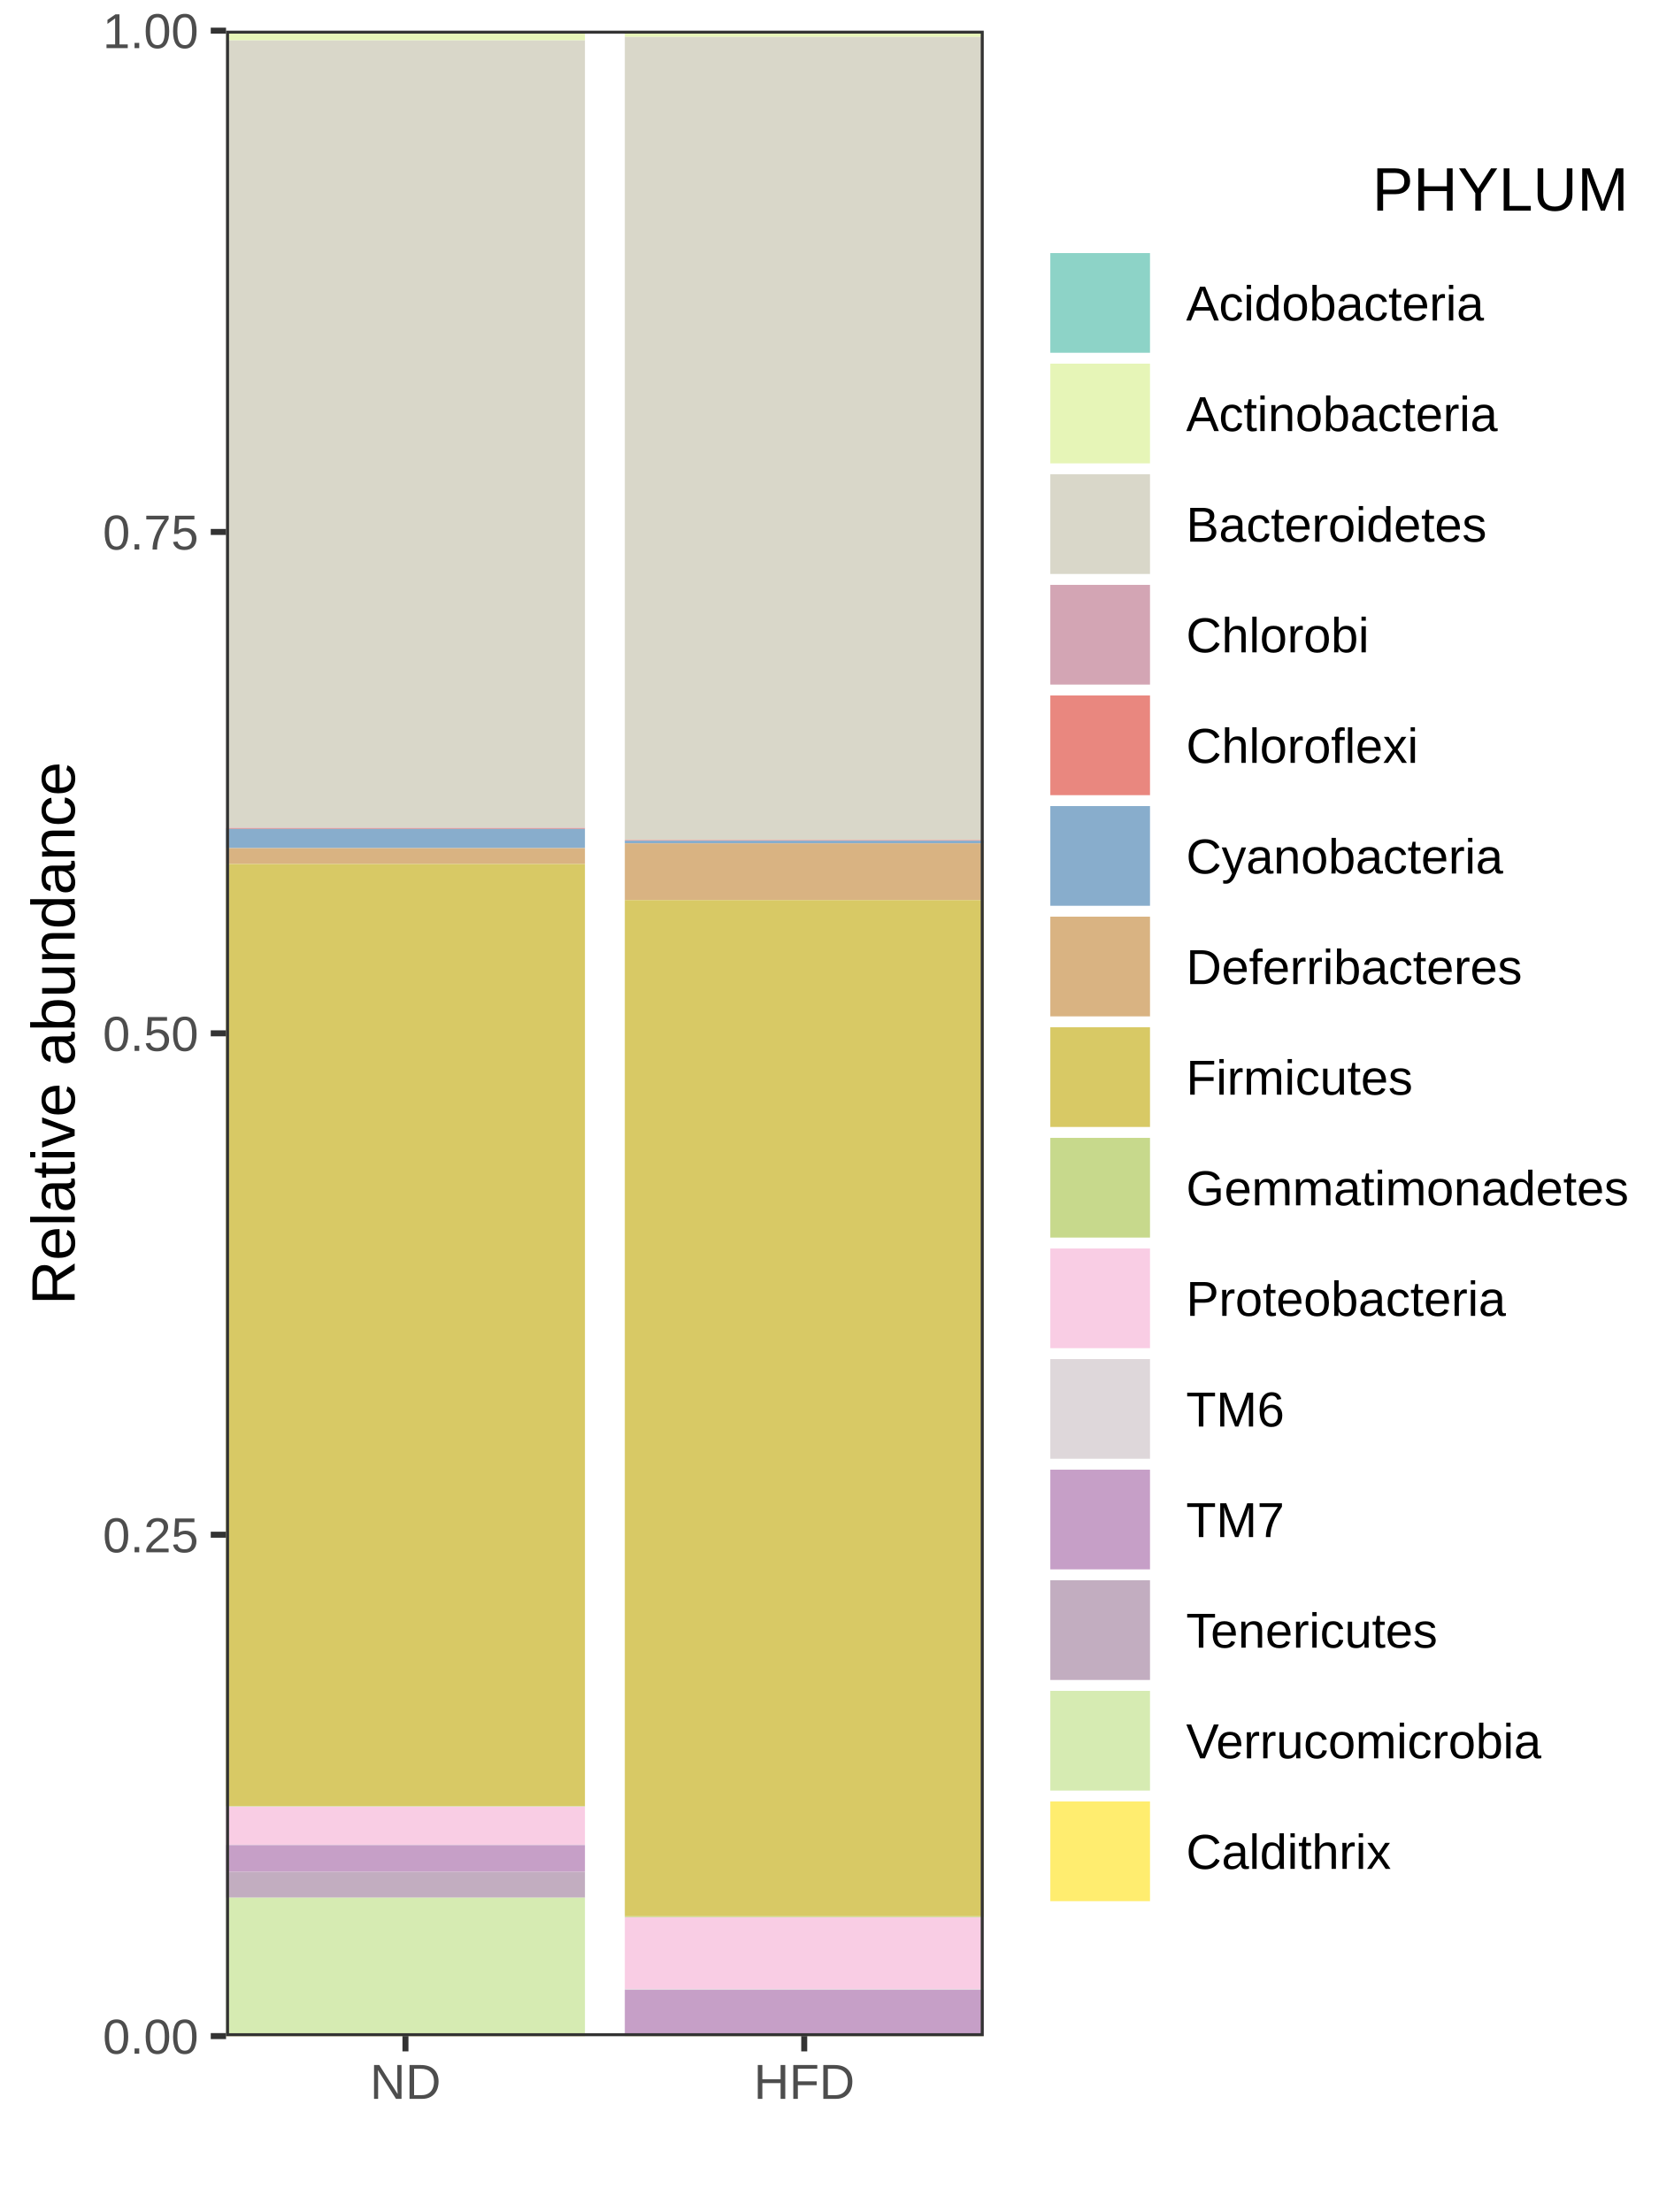
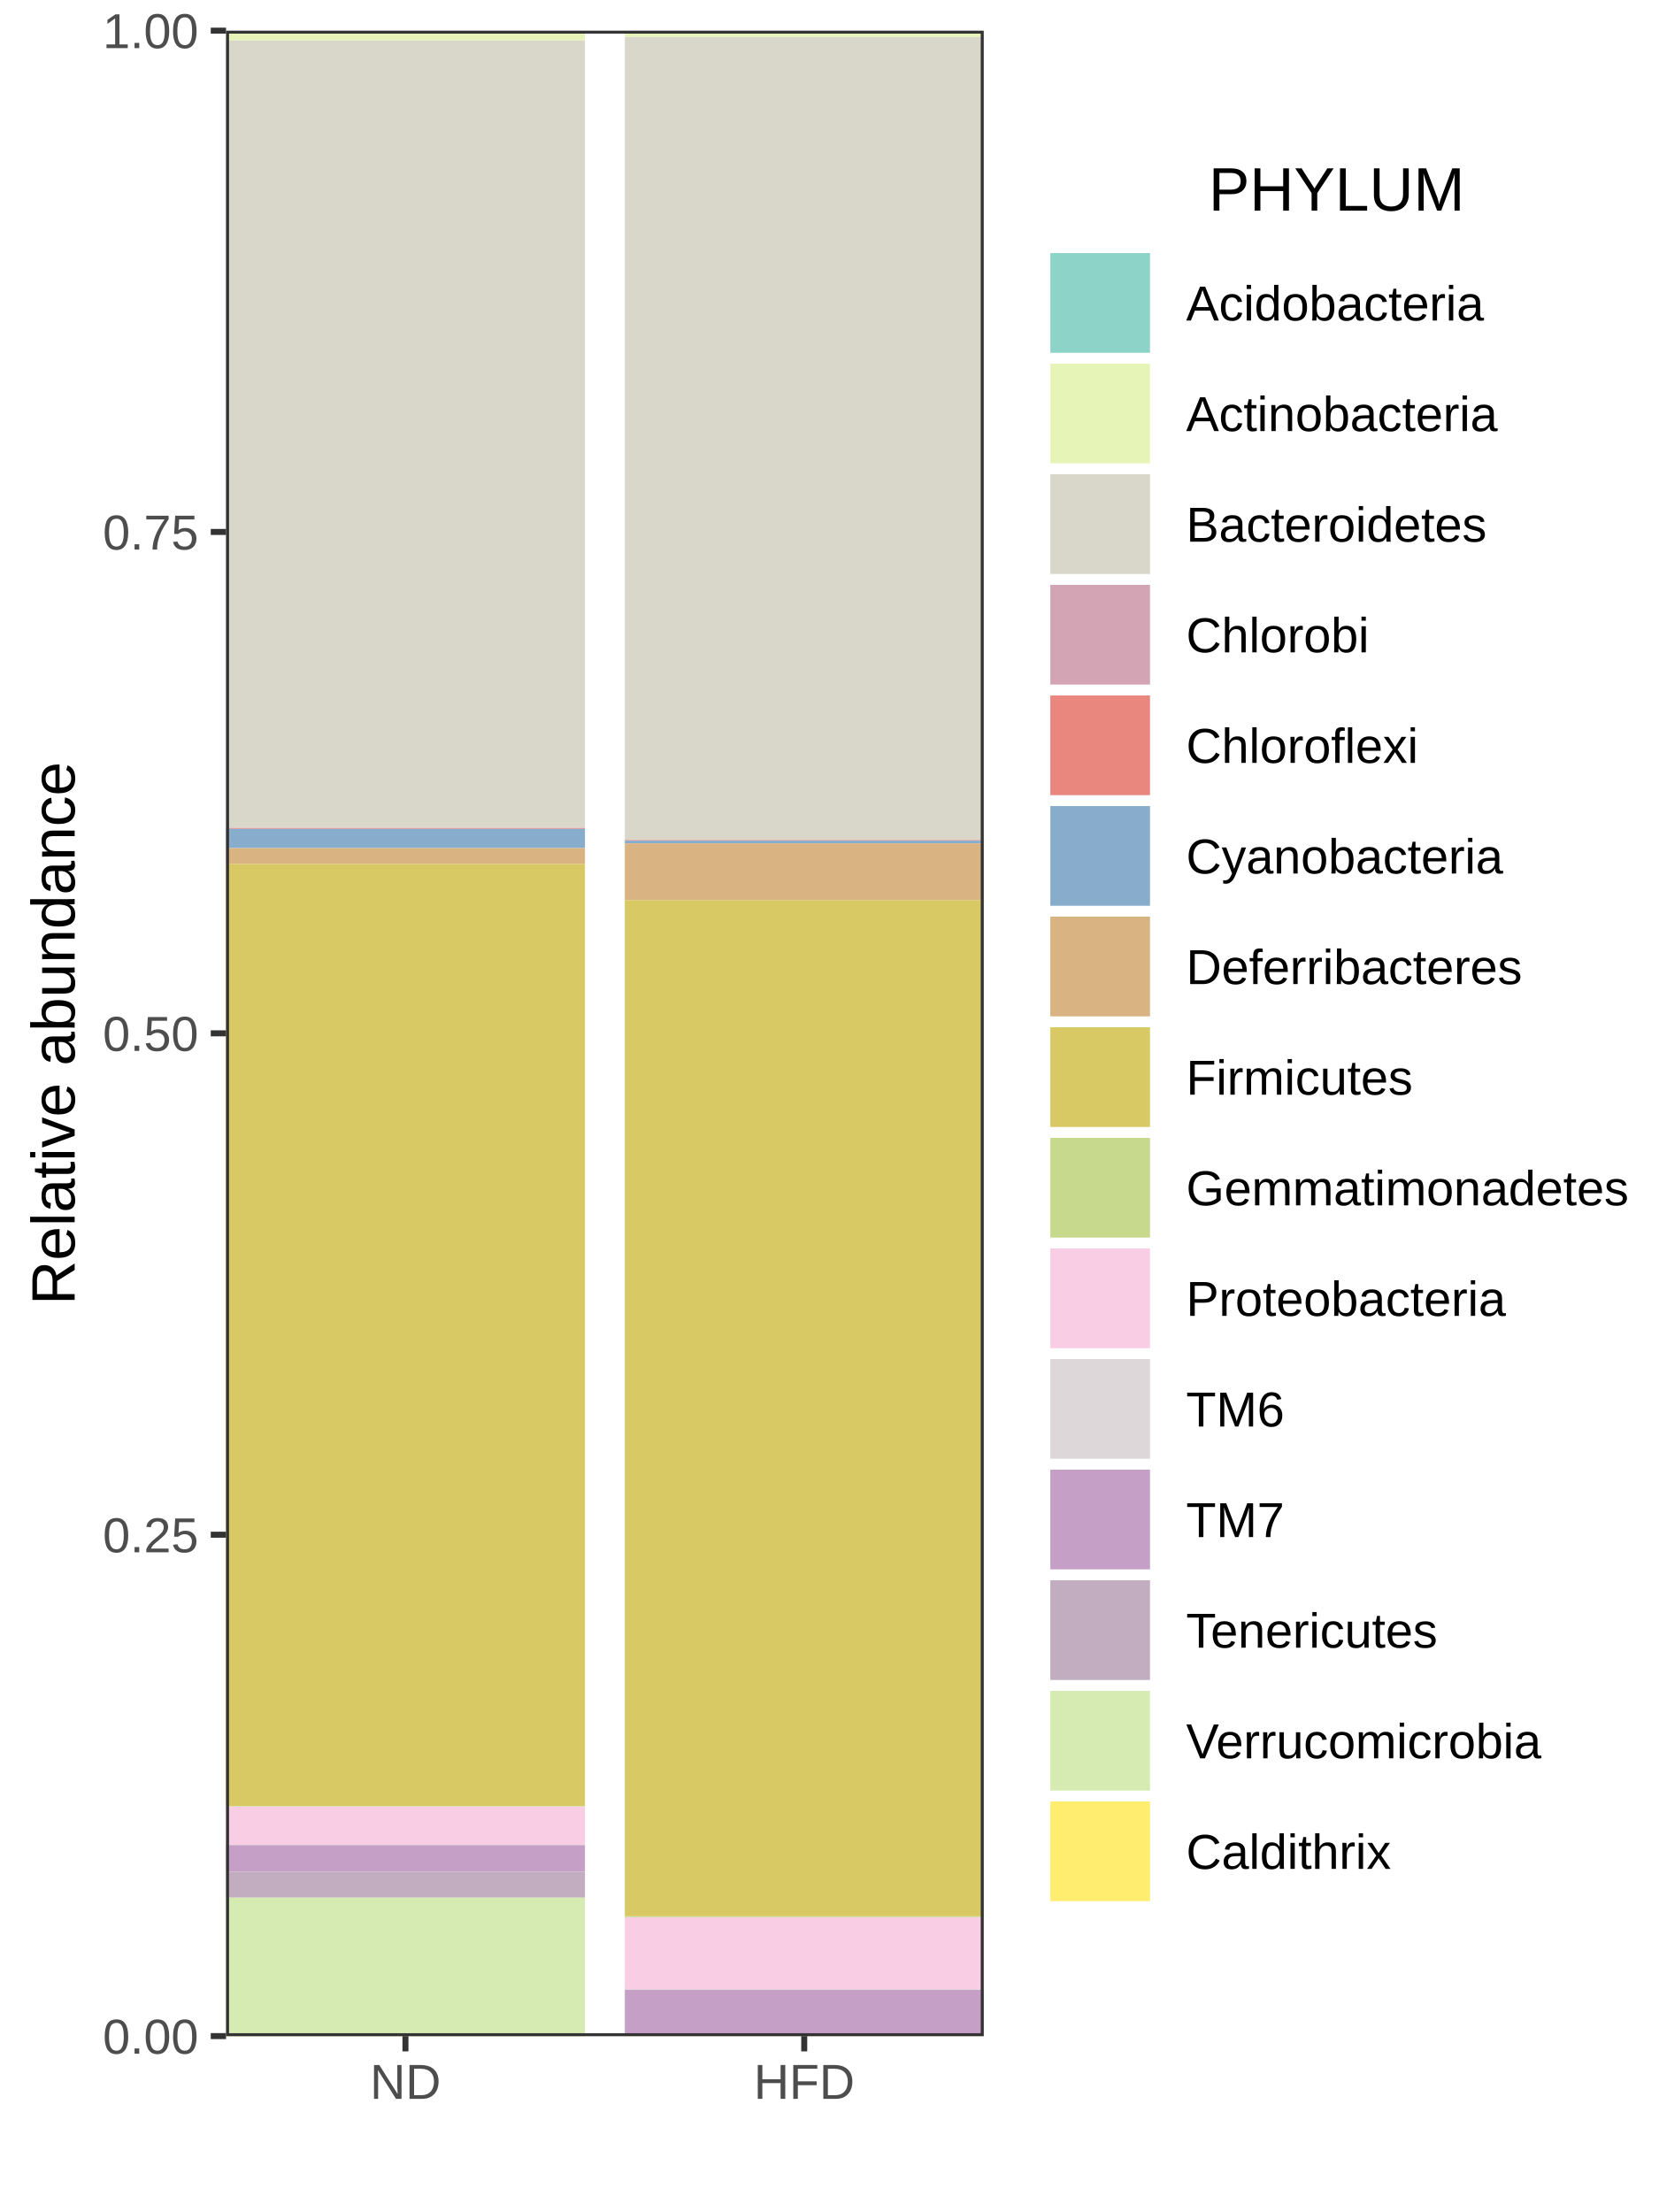
<svg xmlns="http://www.w3.org/2000/svg" class="svglite" width="216.00pt" height="288.00pt" viewBox="0 0 216.00 288.00">
  <defs>
    <style type="text/css">
    .svglite line, .svglite polyline, .svglite polygon, .svglite path, .svglite rect, .svglite circle {
      fill: none;
      stroke: #000000;
      stroke-linecap: round;
      stroke-linejoin: round;
      stroke-miterlimit: 10.00;
    }
    .svglite text {
      white-space: pre;
    }
  </style>
  </defs>
  <rect width="100%" height="100%" style="stroke: none; fill: #FFFFFF;" />
  <defs>
    <clipPath id="cpMC4wMHwyMTYuMDB8MC4wMHwyODguMDA=">
      <rect x="0.00" y="0.00" width="216.00" height="288.00" />
    </clipPath>
  </defs>
  <g clip-path="url(#cpMC4wMHwyMTYuMDB8MC4wMHwyODguMDA=)">
    <rect x="-0" y="0.00" width="216.00" height="288.00" style="stroke-width: 0.78; stroke: #FFFFFF; fill: #FFFFFF;" />
  </g>
  <defs>
    <clipPath id="cpMjkuNDN8MTI4LjA3fDMuOTl8MjY1LjEw">
      <rect x="29.43" y="3.99" width="98.65" height="261.12" />
    </clipPath>
  </defs>
  <g clip-path="url(#cpMjkuNDN8MTI4LjA3fDMuOTl8MjY1LjEw)">
    <rect x="29.43" y="3.99" width="98.65" height="261.12" style="stroke-width: 0.78; stroke: none; fill: #FFFFFF;" />
    <rect x="29.43" y="4.25" width="46.73" height="0.12" style="stroke-width: 1.07; stroke: none; stroke-linecap: square; stroke-linejoin: miter; fill: #8DD3C7;" />
    <rect x="81.35" y="4.18" width="46.73" height="0.13" style="stroke-width: 1.07; stroke: none; stroke-linecap: square; stroke-linejoin: miter; fill: #8DD3C7;" />
    <rect x="29.43" y="4.37" width="46.73" height="0.89" style="stroke-width: 1.07; stroke: none; stroke-linecap: square; stroke-linejoin: miter; fill: #E6F5B7;" />
    <rect x="81.35" y="4.31" width="46.73" height="0.50" style="stroke-width: 1.07; stroke: none; stroke-linecap: square; stroke-linejoin: miter; fill: #E6F5B7;" />
    <rect x="29.43" y="5.26" width="46.73" height="102.51" style="stroke-width: 1.07; stroke: none; stroke-linecap: square; stroke-linejoin: miter; fill: #D9D7C9;" />
    <rect x="81.35" y="4.81" width="46.73" height="104.56" style="stroke-width: 1.07; stroke: none; stroke-linecap: square; stroke-linejoin: miter; fill: #D9D7C9;" />
    <rect x="29.43" y="107.77" width="46.73" height="0.048" style="stroke-width: 1.07; stroke: none; stroke-linecap: square; stroke-linejoin: miter; fill: #D3A5B4;" />
    <rect x="81.35" y="109.37" width="46.73" height="0.01" style="stroke-width: 1.07; stroke: none; stroke-linecap: square; stroke-linejoin: miter; fill: #D3A5B4;" />
    <rect x="29.43" y="107.82" width="46.73" height="0.096" style="stroke-width: 1.07; stroke: none; stroke-linecap: square; stroke-linejoin: miter; fill: #E9877F;" />
    <rect x="81.35" y="109.38" width="46.73" height="0.072" style="stroke-width: 1.07; stroke: none; stroke-linecap: square; stroke-linejoin: miter; fill: #E9877F;" />
    <rect x="29.43" y="107.91" width="46.73" height="2.51" style="stroke-width: 1.07; stroke: none; stroke-linecap: square; stroke-linejoin: miter; fill: #88ADCC;" />
    <rect x="81.35" y="109.45" width="46.73" height="0.34" style="stroke-width: 1.07; stroke: none; stroke-linecap: square; stroke-linejoin: miter; fill: #88ADCC;" />
    <rect x="29.43" y="110.42" width="46.73" height="2.08" style="stroke-width: 1.07; stroke: none; stroke-linecap: square; stroke-linejoin: miter; fill: #D9B382;" />
    <rect x="81.35" y="109.80" width="46.73" height="7.41" style="stroke-width: 1.07; stroke: none; stroke-linecap: square; stroke-linejoin: miter; fill: #D9B382;" />
    <rect x="29.43" y="112.50" width="46.73" height="122.64" style="stroke-width: 1.07; stroke: none; stroke-linecap: square; stroke-linejoin: miter; fill: #D8C965;" />
    <rect x="81.35" y="117.20" width="46.73" height="132.30" style="stroke-width: 1.07; stroke: none; stroke-linecap: square; stroke-linejoin: miter; fill: #D8C965;" />
    <rect x="29.43" y="235.14" width="46.73" height="0.077" style="stroke-width: 1.07; stroke: none; stroke-linecap: square; stroke-linejoin: miter; fill: #C7D98C;" />
    <rect x="81.35" y="249.50" width="46.73" height="0.12" style="stroke-width: 1.07; stroke: none; stroke-linecap: square; stroke-linejoin: miter; fill: #C7D98C;" />
    <rect x="29.43" y="235.22" width="46.73" height="4.97" style="stroke-width: 1.07; stroke: none; stroke-linecap: square; stroke-linejoin: miter; fill: #F9CDE4;" />
    <rect x="81.35" y="249.62" width="46.73" height="9.34" style="stroke-width: 1.07; stroke: none; stroke-linecap: square; stroke-linejoin: miter; fill: #F9CDE4;" />
    <rect x="29.43" y="240.18" width="46.73" height="0.044" style="stroke-width: 1.07; stroke: none; stroke-linecap: square; stroke-linejoin: miter; fill: #DED7DA;" />
    <rect x="81.35" y="258.96" width="46.73" height="0.095" style="stroke-width: 1.07; stroke: none; stroke-linecap: square; stroke-linejoin: miter; fill: #DED7DA;" />
    <rect x="29.43" y="240.23" width="46.73" height="3.49" style="stroke-width: 1.07; stroke: none; stroke-linecap: square; stroke-linejoin: miter; fill: #C69FC7;" />
    <rect x="81.35" y="259.06" width="46.73" height="5.92" style="stroke-width: 1.07; stroke: none; stroke-linecap: square; stroke-linejoin: miter; fill: #C69FC7;" />
    <rect x="29.43" y="243.72" width="46.73" height="3.35" style="stroke-width: 1.07; stroke: none; stroke-linecap: square; stroke-linejoin: miter; fill: #C2ADC0;" />
    <rect x="81.35" y="264.98" width="46.73" height="0.094" style="stroke-width: 1.07; stroke: none; stroke-linecap: square; stroke-linejoin: miter; fill: #C2ADC0;" />
    <rect x="29.43" y="247.07" width="46.73" height="17.99" style="stroke-width: 1.07; stroke: none; stroke-linecap: square; stroke-linejoin: miter; fill: #D6EBB2;" />
    <rect x="81.35" y="265.07" width="46.73" height="0.012" style="stroke-width: 1.07; stroke: none; stroke-linecap: square; stroke-linejoin: miter; fill: #D6EBB2;" />
    <rect x="29.43" y="265.05" width="46.73" height="0.048" style="stroke-width: 1.07; stroke: none; stroke-linecap: square; stroke-linejoin: miter; fill: #FFED6F;" />
    <rect x="81.35" y="265.08" width="46.73" height="0.017" style="stroke-width: 1.07; stroke: none; stroke-linecap: square; stroke-linejoin: miter; fill: #FFED6F;" />
    <rect x="29.43" y="3.99" width="98.65" height="261.12" style="stroke-width: 0.78; stroke: #333333;" />
  </g>
  <g clip-path="url(#cpMC4wMHwyMTYuMDB8MC4wMHwyODguMDA=)">
    <text x="25.84" y="267.39" text-anchor="end" style="font-size: 6.40px;fill: #4D4D4D; font-family: &quot;Arial&quot;;" textLength="12.45px" lengthAdjust="spacingAndGlyphs">0.00</text>
    <text x="25.84" y="202.11" text-anchor="end" style="font-size: 6.40px;fill: #4D4D4D; font-family: &quot;Arial&quot;;" textLength="12.45px" lengthAdjust="spacingAndGlyphs">0.25</text>
    <text x="25.84" y="136.83" text-anchor="end" style="font-size: 6.40px;fill: #4D4D4D; font-family: &quot;Arial&quot;;" textLength="12.45px" lengthAdjust="spacingAndGlyphs">0.50</text>
    <text x="25.84" y="71.55" text-anchor="end" style="font-size: 6.40px;fill: #4D4D4D; font-family: &quot;Arial&quot;;" textLength="12.45px" lengthAdjust="spacingAndGlyphs">0.75</text>
    <text x="25.84" y="6.27" text-anchor="end" style="font-size: 6.40px;fill: #4D4D4D; font-family: &quot;Arial&quot;;" textLength="12.45px" lengthAdjust="spacingAndGlyphs">1.00</text>
    <polyline points="27.44,265.10 29.43,265.10 " style="stroke-width: 0.78; stroke: #333333; stroke-linecap: butt;" />
    <polyline points="27.44,199.82 29.43,199.82 " style="stroke-width: 0.78; stroke: #333333; stroke-linecap: butt;" />
    <polyline points="27.44,134.54 29.43,134.54 " style="stroke-width: 0.78; stroke: #333333; stroke-linecap: butt;" />
    <polyline points="27.44,69.26 29.43,69.26 " style="stroke-width: 0.78; stroke: #333333; stroke-linecap: butt;" />
    <polyline points="27.44,3.99 29.43,3.99 " style="stroke-width: 0.78; stroke: #333333; stroke-linecap: butt;" />
    <polyline points="52.79,267.09 52.79,265.10 " style="stroke-width: 0.78; stroke: #333333; stroke-linecap: butt;" />
    <polyline points="104.71,267.09 104.71,265.10 " style="stroke-width: 0.78; stroke: #333333; stroke-linecap: butt;" />
    <text x="52.79" y="273.27" text-anchor="middle" style="font-size: 6.40px;fill: #4D4D4D; font-family: &quot;Arial&quot;;" textLength="9.23px" lengthAdjust="spacingAndGlyphs">ND</text>
    <text x="104.71" y="273.27" text-anchor="middle" style="font-size: 6.40px;fill: #4D4D4D; font-family: &quot;Arial&quot;;" textLength="13.13px" lengthAdjust="spacingAndGlyphs">HFD</text>
    <text transform="translate(9.72,134.54) rotate(-90)" text-anchor="middle" style="font-size: 8.00px; font-family: &quot;Arial&quot;;" textLength="70.73px" lengthAdjust="spacingAndGlyphs">Relative abundance</text>
    <rect x="136.04" y="20.84" width="75.97" height="227.40" style="stroke-width: 0.78; stroke: none; fill: #FFFFFF;" />
-     <text x="212.01" y="27.42" text-anchor="end" style="font-size: 8.00px; font-family: &quot;Arial&quot;;" textLength="33.33px" lengthAdjust="spacingAndGlyphs">PHYLUM</text>
+     <text x="174.03" y="27.42" text-anchor="middle" style="font-size: 8.00px; font-family: &quot;Arial&quot;;" textLength="33.33px" lengthAdjust="spacingAndGlyphs">PHYLUM</text>
    <rect x="136.04" y="32.24" width="14.40" height="14.40" style="stroke-width: 0.78; stroke: none; fill: #FFFFFF;" />
    <rect x="136.75" y="32.95" width="12.98" height="12.98" style="stroke-width: 1.07; stroke: none; stroke-linecap: square; stroke-linejoin: miter; fill: #8DD3C7;" />
    <rect x="136.04" y="46.64" width="14.40" height="14.40" style="stroke-width: 0.78; stroke: none; fill: #FFFFFF;" />
    <rect x="136.75" y="47.35" width="12.98" height="12.98" style="stroke-width: 1.07; stroke: none; stroke-linecap: square; stroke-linejoin: miter; fill: #E6F5B7;" />
    <rect x="136.04" y="61.04" width="14.40" height="14.40" style="stroke-width: 0.78; stroke: none; fill: #FFFFFF;" />
    <rect x="136.75" y="61.75" width="12.98" height="12.98" style="stroke-width: 1.07; stroke: none; stroke-linecap: square; stroke-linejoin: miter; fill: #D9D7C9;" />
    <rect x="136.04" y="75.44" width="14.40" height="14.40" style="stroke-width: 0.78; stroke: none; fill: #FFFFFF;" />
    <rect x="136.75" y="76.15" width="12.98" height="12.98" style="stroke-width: 1.07; stroke: none; stroke-linecap: square; stroke-linejoin: miter; fill: #D3A5B4;" />
    <rect x="136.04" y="89.84" width="14.40" height="14.40" style="stroke-width: 0.78; stroke: none; fill: #FFFFFF;" />
    <rect x="136.75" y="90.55" width="12.98" height="12.98" style="stroke-width: 1.07; stroke: none; stroke-linecap: square; stroke-linejoin: miter; fill: #E9877F;" />
    <rect x="136.04" y="104.24" width="14.40" height="14.40" style="stroke-width: 0.78; stroke: none; fill: #FFFFFF;" />
    <rect x="136.75" y="104.95" width="12.98" height="12.98" style="stroke-width: 1.07; stroke: none; stroke-linecap: square; stroke-linejoin: miter; fill: #88ADCC;" />
    <rect x="136.04" y="118.64" width="14.40" height="14.40" style="stroke-width: 0.78; stroke: none; fill: #FFFFFF;" />
    <rect x="136.75" y="119.35" width="12.98" height="12.98" style="stroke-width: 1.07; stroke: none; stroke-linecap: square; stroke-linejoin: miter; fill: #D9B382;" />
    <rect x="136.04" y="133.04" width="14.40" height="14.40" style="stroke-width: 0.78; stroke: none; fill: #FFFFFF;" />
    <rect x="136.75" y="133.75" width="12.98" height="12.98" style="stroke-width: 1.07; stroke: none; stroke-linecap: square; stroke-linejoin: miter; fill: #D8C965;" />
    <rect x="136.04" y="147.44" width="14.40" height="14.40" style="stroke-width: 0.78; stroke: none; fill: #FFFFFF;" />
    <rect x="136.75" y="148.15" width="12.98" height="12.98" style="stroke-width: 1.07; stroke: none; stroke-linecap: square; stroke-linejoin: miter; fill: #C7D98C;" />
    <rect x="136.04" y="161.84" width="14.40" height="14.40" style="stroke-width: 0.78; stroke: none; fill: #FFFFFF;" />
    <rect x="136.75" y="162.55" width="12.98" height="12.98" style="stroke-width: 1.07; stroke: none; stroke-linecap: square; stroke-linejoin: miter; fill: #F9CDE4;" />
    <rect x="136.04" y="176.24" width="14.40" height="14.40" style="stroke-width: 0.78; stroke: none; fill: #FFFFFF;" />
    <rect x="136.75" y="176.95" width="12.98" height="12.98" style="stroke-width: 1.07; stroke: none; stroke-linecap: square; stroke-linejoin: miter; fill: #DED7DA;" />
    <rect x="136.04" y="190.64" width="14.40" height="14.40" style="stroke-width: 0.78; stroke: none; fill: #FFFFFF;" />
    <rect x="136.75" y="191.35" width="12.98" height="12.98" style="stroke-width: 1.07; stroke: none; stroke-linecap: square; stroke-linejoin: miter; fill: #C69FC7;" />
    <rect x="136.04" y="205.04" width="14.40" height="14.40" style="stroke-width: 0.78; stroke: none; fill: #FFFFFF;" />
    <rect x="136.75" y="205.75" width="12.98" height="12.98" style="stroke-width: 1.07; stroke: none; stroke-linecap: square; stroke-linejoin: miter; fill: #C2ADC0;" />
    <rect x="136.04" y="219.44" width="14.40" height="14.40" style="stroke-width: 0.78; stroke: none; fill: #FFFFFF;" />
    <rect x="136.75" y="220.15" width="12.98" height="12.98" style="stroke-width: 1.07; stroke: none; stroke-linecap: square; stroke-linejoin: miter; fill: #D6EBB2;" />
    <rect x="136.04" y="233.84" width="14.40" height="14.40" style="stroke-width: 0.78; stroke: none; fill: #FFFFFF;" />
    <rect x="136.75" y="234.55" width="12.98" height="12.98" style="stroke-width: 1.07; stroke: none; stroke-linecap: square; stroke-linejoin: miter; fill: #FFED6F;" />
    <text x="154.43" y="41.73" style="font-size: 6.40px; font-family: &quot;Arial&quot;;" textLength="38.74px" lengthAdjust="spacingAndGlyphs">Acidobacteria</text>
    <text x="154.43" y="56.13" style="font-size: 6.40px; font-family: &quot;Arial&quot;;" textLength="40.52px" lengthAdjust="spacingAndGlyphs">Actinobacteria</text>
    <text x="154.43" y="70.53" style="font-size: 6.40px; font-family: &quot;Arial&quot;;" textLength="39.10px" lengthAdjust="spacingAndGlyphs">Bacteroidetes</text>
    <text x="154.43" y="84.93" style="font-size: 6.40px; font-family: &quot;Arial&quot;;" textLength="23.81px" lengthAdjust="spacingAndGlyphs">Chlorobi</text>
    <text x="154.43" y="99.33" style="font-size: 6.40px; font-family: &quot;Arial&quot;;" textLength="30.20px" lengthAdjust="spacingAndGlyphs">Chloroflexi</text>
    <text x="154.43" y="113.73" style="font-size: 6.40px; font-family: &quot;Arial&quot;;" textLength="41.23px" lengthAdjust="spacingAndGlyphs">Cyanobacteria</text>
    <text x="154.43" y="128.13" style="font-size: 6.40px; font-family: &quot;Arial&quot;;" textLength="43.72px" lengthAdjust="spacingAndGlyphs">Deferribacteres</text>
    <text x="154.43" y="142.53" style="font-size: 6.40px; font-family: &quot;Arial&quot;;" textLength="29.48px" lengthAdjust="spacingAndGlyphs">Firmicutes</text>
    <text x="154.43" y="156.93" style="font-size: 6.40px; font-family: &quot;Arial&quot;;" textLength="57.59px" lengthAdjust="spacingAndGlyphs">Gemmatimonadetes</text>
    <text x="154.43" y="171.33" style="font-size: 6.40px; font-family: &quot;Arial&quot;;" textLength="41.59px" lengthAdjust="spacingAndGlyphs">Proteobacteria</text>
    <text x="154.43" y="185.73" style="font-size: 6.40px; font-family: &quot;Arial&quot;;" textLength="12.79px" lengthAdjust="spacingAndGlyphs">TM6</text>
    <text x="154.43" y="200.13" style="font-size: 6.40px; font-family: &quot;Arial&quot;;" textLength="12.79px" lengthAdjust="spacingAndGlyphs">TM7</text>
    <text x="154.43" y="214.53" style="font-size: 6.40px; font-family: &quot;Arial&quot;;" textLength="32.70px" lengthAdjust="spacingAndGlyphs">Tenericutes</text>
    <text x="154.43" y="228.93" style="font-size: 6.40px; font-family: &quot;Arial&quot;;" textLength="46.20px" lengthAdjust="spacingAndGlyphs">Verrucomicrobia</text>
    <text x="154.43" y="243.33" style="font-size: 6.40px; font-family: &quot;Arial&quot;;" textLength="26.65px" lengthAdjust="spacingAndGlyphs">Caldithrix</text>
  </g>
</svg>
